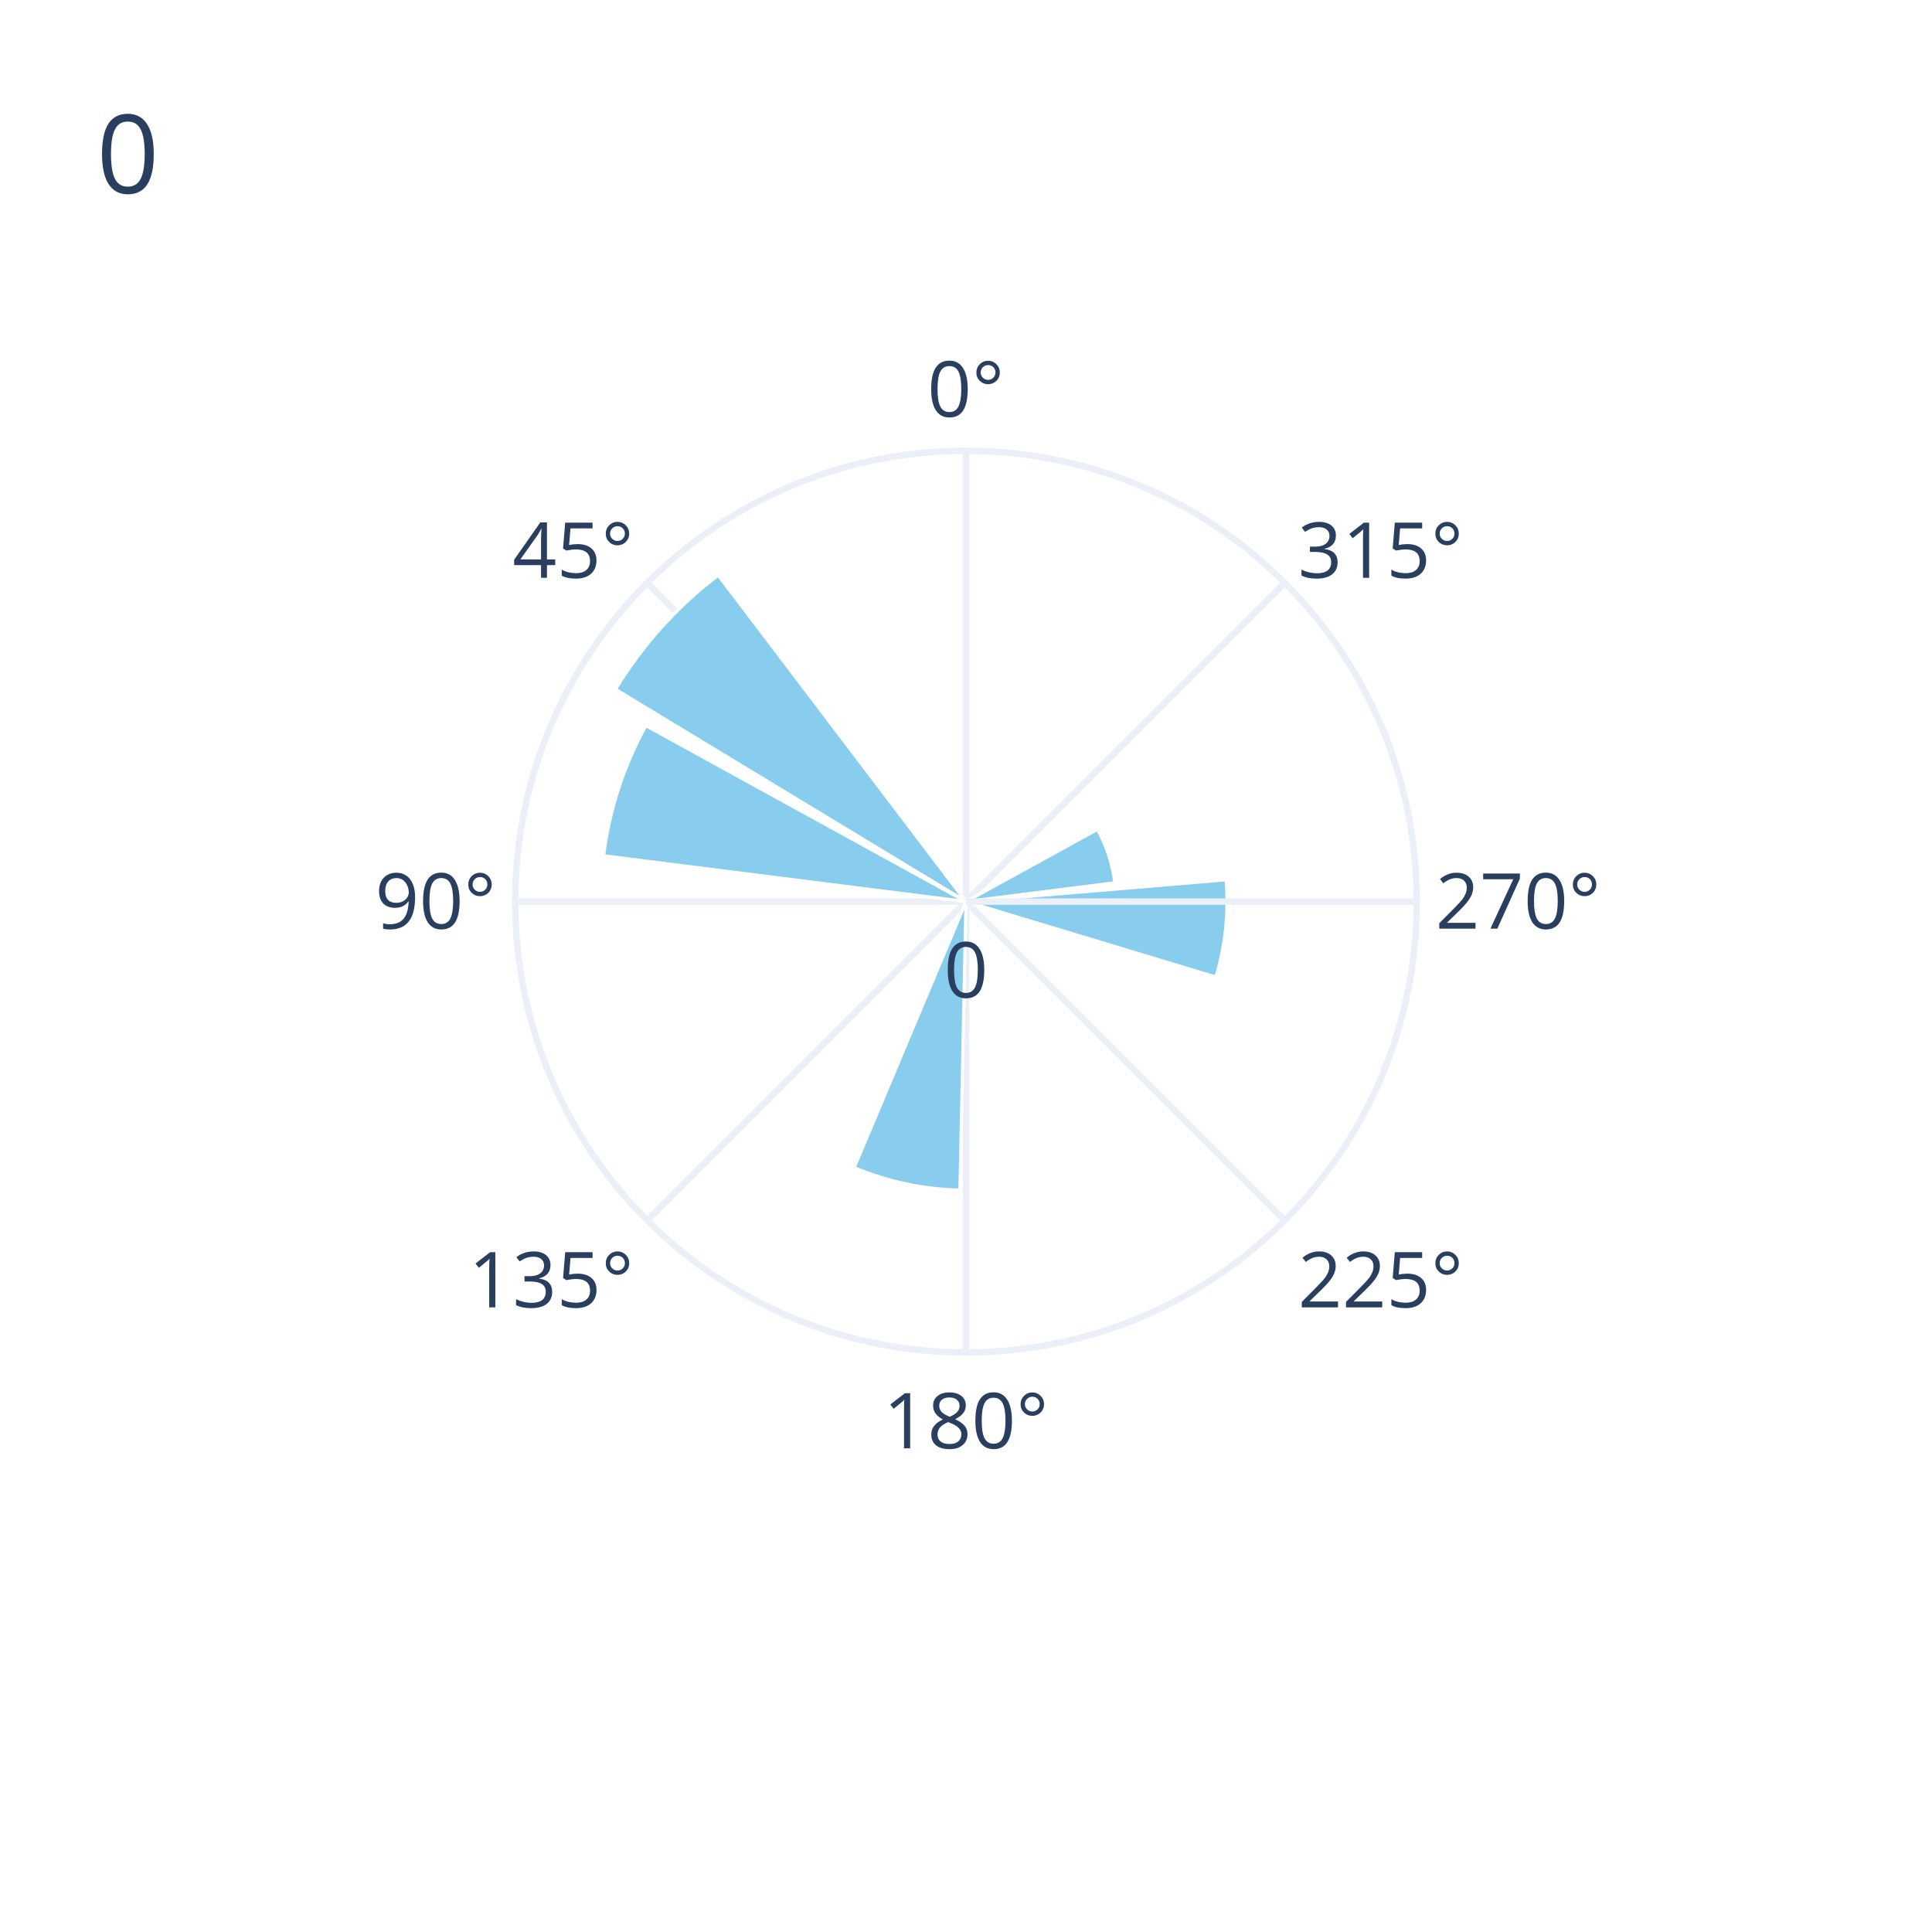
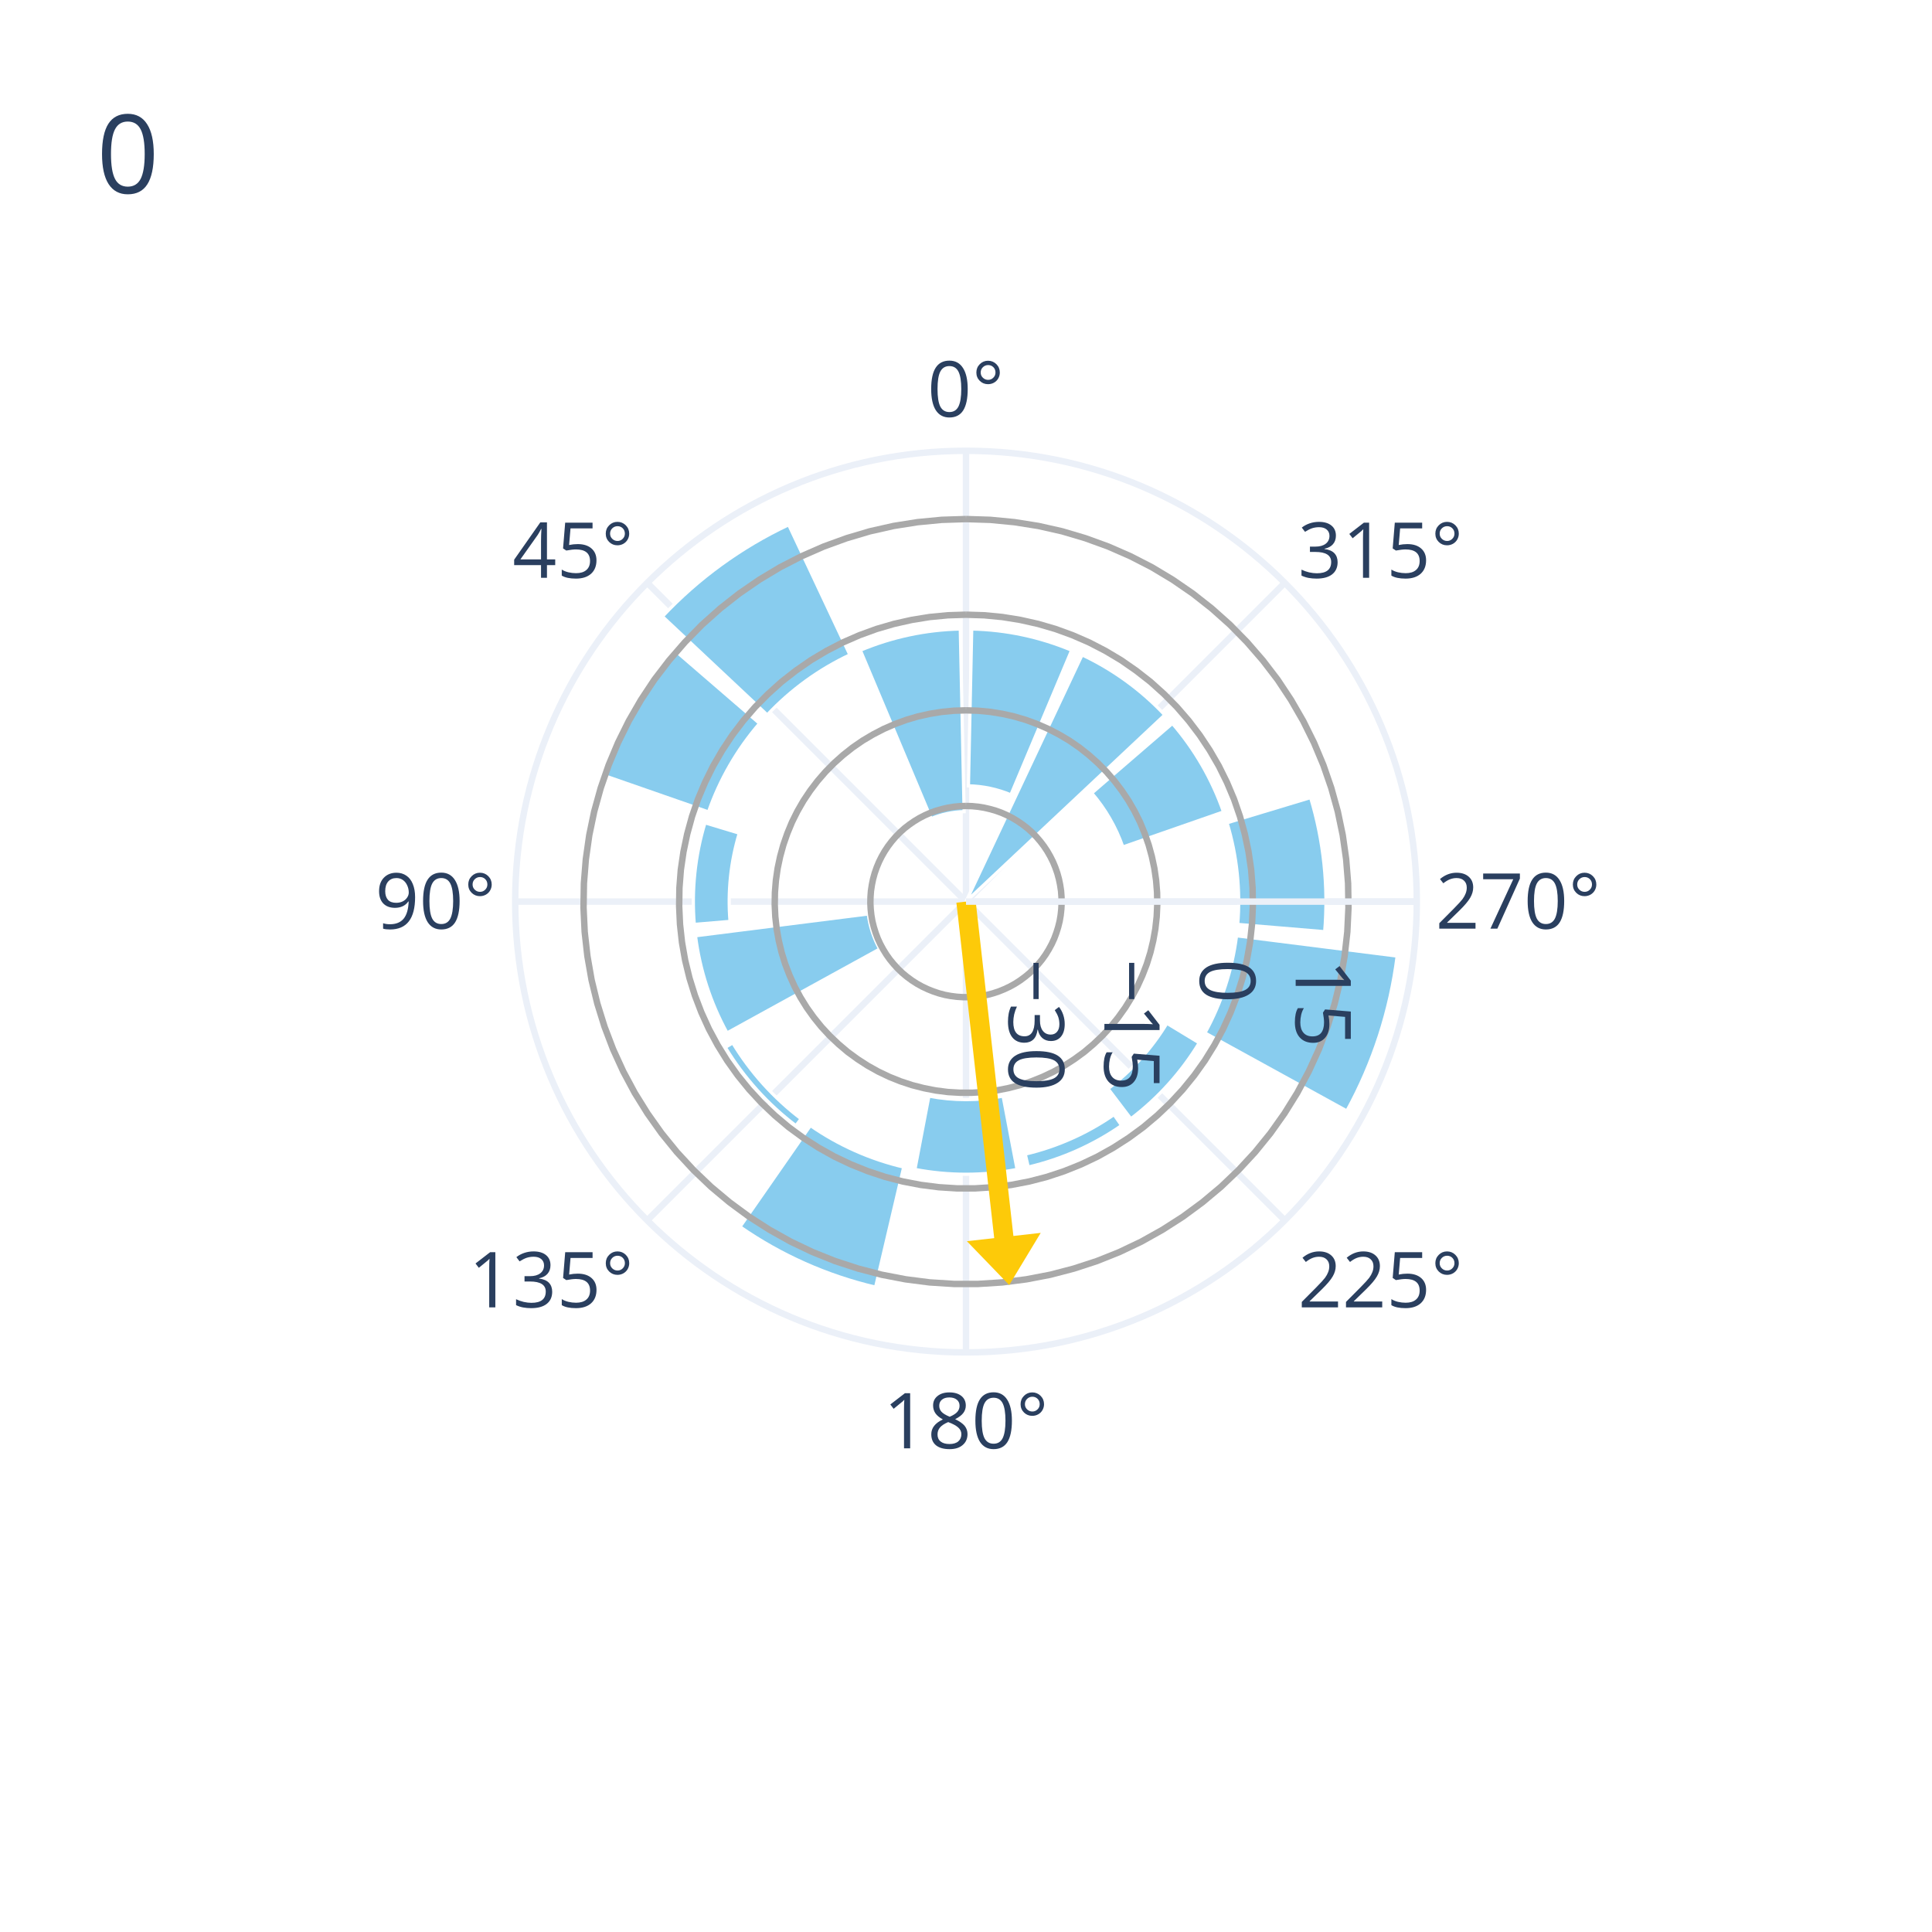
<svg xmlns="http://www.w3.org/2000/svg" class="main-svg" width="300" height="300" style="" viewBox="0 0 300 300">
  <rect x="0" y="0" width="300" height="300" style="fill: rgb(255, 255, 255); fill-opacity: 1;" />
-   <defs id="defs-2bf15c">
+   <defs id="defs-cdd9be">
    <g class="clips">
-       <clipPath id="clip2bf15cpolar-for-traces">
+       <clipPath id="clipcdd9bepolar-for-traces">
        <path d="M70,0A70,70 0,1,0 -70,-8.572527594031473e-15A70,70 0,1,0 70,1.7145055188062946e-14Z" transform="translate(70,70)" />
      </clipPath>
    </g>
    <g class="gradients" />
    <g class="patterns" />
  </defs>
  <g class="bglayer" />
  <g class="layer-below">
    <g class="imagelayer" />
    <g class="shapelayer" />
  </g>
  <g class="cartesianlayer" />
  <g class="polarlayer">
    <g class="polar">
      <g class="polarsublayer draglayer" />
      <g class="polarsublayer plotbg">
        <path d="M70,0A70,70 0,1,0 -70,-8.572527594031473e-15A70,70 0,1,0 70,1.7145055188062946e-14Z" transform="translate(150,140)" style="fill: rgb(255, 255, 255); fill-opacity: 1;" />
      </g>
      <g class="polarsublayer backplot">
        <g class="maplayer" />
      </g>
      <g class="polarsublayer angular-grid" style="fill: none;">
        <path class="angularaxisgrid" d="M150,140L150,70" style="stroke: rgb(235, 240, 248); stroke-opacity: 1; stroke-width: 1px;" />
        <path class="angularaxisgrid" d="M150,140L100.503,90.503" style="stroke: rgb(235, 240, 248); stroke-opacity: 1; stroke-width: 1px;" />
        <path class="angularaxisgrid" d="M150,140L80,140" style="stroke: rgb(235, 240, 248); stroke-opacity: 1; stroke-width: 1px;" />
        <path class="angularaxisgrid" d="M150,140L100.503,189.497" style="stroke: rgb(235, 240, 248); stroke-opacity: 1; stroke-width: 1px;" />
        <path class="angularaxisgrid" d="M150,140L150,210" style="stroke: rgb(235, 240, 248); stroke-opacity: 1; stroke-width: 1px;" />
        <path class="angularaxisgrid" d="M150,140L199.497,189.497" style="stroke: rgb(235, 240, 248); stroke-opacity: 1; stroke-width: 1px;" />
        <path class="angularaxisgrid" d="M150,140L220,140" style="stroke: rgb(235, 240, 248); stroke-opacity: 1; stroke-width: 1px;" />
        <path class="angularaxisgrid" d="M150,140L199.497,90.503" style="stroke: rgb(235, 240, 248); stroke-opacity: 1; stroke-width: 1px;" />
      </g>
      <g class="polarsublayer radial-grid" display="none" style="fill: none;" />
      <g class="polarsublayer frontplot" transform="translate(80,70)">
        <g class="barlayer">
-           <g class="trace bars" clip-path="url(#clip2bf15cpolar-for-traces)" style="opacity: 1;">
+           <g class="trace bars" clip-path="url(#clipcdd9bepolar-for-traces)" style="opacity: 1;">
            <g class="points">
              <g class="point" style="vector-effect: none; stroke-miterlimit: 2;">
-                 <path d="M0,0Z" style="opacity: 1; stroke-width: 0.5px; fill: rgb(136, 204, 238); fill-opacity: 1; stroke: rgb(255, 255, 255); stroke-opacity: 1;" />
-               </g>
-               <g class="point" style="vector-effect: none; stroke-miterlimit: 2;">
-                 <path d="M0,0Z" style="opacity: 1; stroke-width: 0.5px; fill: rgb(136, 204, 238); fill-opacity: 1; stroke: rgb(255, 255, 255); stroke-opacity: 1;" />
-               </g>
-               <g class="point" style="vector-effect: none; stroke-miterlimit: 2;">
-                 <path d="M0,0Z" style="opacity: 1; stroke-width: 0.5px; fill: rgb(136, 204, 238); fill-opacity: 1; stroke: rgb(255, 255, 255); stroke-opacity: 1;" />
-               </g>
-               <g class="point" style="vector-effect: none; stroke-miterlimit: 2;">
-                 <path d="M0,0Z" style="opacity: 1; stroke-width: 0.5px; fill: rgb(136, 204, 238); fill-opacity: 1; stroke: rgb(255, 255, 255); stroke-opacity: 1;" />
-               </g>
-               <g class="point" style="vector-effect: none; stroke-miterlimit: 2;">
-                 <path d="M0,0Z" style="opacity: 1; stroke-width: 0.5px; fill: rgb(136, 204, 238); fill-opacity: 1; stroke: rgb(255, 255, 255); stroke-opacity: 1;" />
-               </g>
-               <g class="point" style="vector-effect: none; stroke-miterlimit: 2;">
-                 <path d="M0,0Z" style="opacity: 1; stroke-width: 0.5px; fill: rgb(136, 204, 238); fill-opacity: 1; stroke: rgb(255, 255, 255); stroke-opacity: 1;" />
-               </g>
-               <g class="point" style="vector-effect: none; stroke-miterlimit: 2;">
-                 <path d="M70,70L52.634,111.311A44.813,44.813 0,0,0 69.062,114.803L70,70A0,0 0,0,1 70,70Z" style="opacity: 1; stroke-width: 0.5px; fill: rgb(136, 204, 238); fill-opacity: 1; stroke: rgb(255, 255, 255); stroke-opacity: 1;" />
-               </g>
-               <g class="point" style="vector-effect: none; stroke-miterlimit: 2;">
-                 <path d="M0,0Z" style="opacity: 1; stroke-width: 0.5px; fill: rgb(136, 204, 238); fill-opacity: 1; stroke: rgb(255, 255, 255); stroke-opacity: 1;" />
-               </g>
-               <g class="point" style="vector-effect: none; stroke-miterlimit: 2;">
-                 <path d="M70,70L31.526,19.312A63.636,63.636 0,0,0 15.568,37.035L70,70A0,0 0,0,1 70,70Z" style="opacity: 1; stroke-width: 0.5px; fill: rgb(136, 204, 238); fill-opacity: 1; stroke: rgb(255, 255, 255); stroke-opacity: 1;" />
-               </g>
-               <g class="point" style="vector-effect: none; stroke-miterlimit: 2;">
-                 <path d="M0,0Z" style="opacity: 1; stroke-width: 0.5px; fill: rgb(136, 204, 238); fill-opacity: 1; stroke: rgb(255, 255, 255); stroke-opacity: 1;" />
-               </g>
-               <g class="point" style="vector-effect: none; stroke-miterlimit: 2;">
-                 <path d="M70,70L20.289,42.671A56.728,56.728 0,0,0 13.719,62.89L70,70A0,0 0,0,1 70,70Z" style="opacity: 1; stroke-width: 0.5px; fill: rgb(136, 204, 238); fill-opacity: 1; stroke: rgb(255, 255, 255); stroke-opacity: 1;" />
-               </g>
-               <g class="point" style="vector-effect: none; stroke-miterlimit: 2;">
-                 <path d="M0,0Z" style="opacity: 1; stroke-width: 0.5px; fill: rgb(136, 204, 238); fill-opacity: 1; stroke: rgb(255, 255, 255); stroke-opacity: 1;" />
-               </g>
-               <g class="point" style="vector-effect: none; stroke-miterlimit: 2;">
-                 <path d="M70,70L108.807,81.717A40.538,40.538 0,0,0 110.395,66.608L70,70A0,0 0,0,1 70,70Z" style="opacity: 1; stroke-width: 0.5px; fill: rgb(136, 204, 238); fill-opacity: 1; stroke: rgb(255, 255, 255); stroke-opacity: 1;" />
-               </g>
-               <g class="point" style="vector-effect: none; stroke-miterlimit: 2;">
-                 <path d="M0,0Z" style="opacity: 1; stroke-width: 0.5px; fill: rgb(136, 204, 238); fill-opacity: 1; stroke: rgb(255, 255, 255); stroke-opacity: 1;" />
-               </g>
-               <g class="point" style="vector-effect: none; stroke-miterlimit: 2;">
-                 <path d="M70,70L93.117,67.08A23.301,23.301 0,0,0 90.419,58.775L70,70A0,0 0,0,1 70,70Z" style="opacity: 1; stroke-width: 0.5px; fill: rgb(136, 204, 238); fill-opacity: 1; stroke: rgb(255, 255, 255); stroke-opacity: 1;" />
+                 <path d="M70,70L100.865,41.016A42.34,42.34 0,0,0 88.028,31.689L70,70A0,0 0,0,1 70,70Z" style="opacity: 1; stroke-width: 0.5px; fill: rgb(136, 204, 238); fill-opacity: 1; stroke: rgb(255, 255, 255); stroke-opacity: 1;" />
+               </g>
+               <g class="point" style="vector-effect: none; stroke-miterlimit: 2;">
+                 <path d="M54.823,71.917L27.993,75.307A42.34,42.34 0,0,0 32.897,90.398L56.594,77.37A15.298,15.298 0,0,1 54.823,71.917Z" style="opacity: 1; stroke-width: 0.5px; fill: rgb(136, 204, 238); fill-opacity: 1; stroke: rgb(255, 255, 255); stroke-opacity: 1;" />
+               </g>
+               <g class="point" style="vector-effect: none; stroke-miterlimit: 2;">
+                 <path d="M107.103,90.398L129.138,102.511A67.485,67.485 0,0,0 136.953,78.458L112.007,75.307A42.34,42.34 0,0,1 107.103,90.398Z" style="opacity: 1; stroke-width: 0.5px; fill: rgb(136, 204, 238); fill-opacity: 1; stroke: rgb(255, 255, 255); stroke-opacity: 1;" />
+               </g>
+               <g class="point" style="vector-effect: none; stroke-miterlimit: 2;">
+                 <path d="M69.707,56.031L69.113,27.669A42.34,42.34 0,0,0 53.592,30.968L64.586,57.12A13.972,13.972 0,0,1 69.707,56.031Z" style="opacity: 1; stroke-width: 0.5px; fill: rgb(136, 204, 238); fill-opacity: 1; stroke: rgb(255, 255, 255); stroke-opacity: 1;" />
+               </g>
+               <g class="point" style="vector-effect: none; stroke-miterlimit: 2;">
+                 <path d="M92.049,99.049L95.599,103.725A42.34,42.34 0,0,0 106.217,91.934L101.194,88.892A36.469,36.469 0,0,1 92.049,99.049Z" style="opacity: 1; stroke-width: 0.5px; fill: rgb(136, 204, 238); fill-opacity: 1; stroke: rgb(255, 255, 255); stroke-opacity: 1;" />
+               </g>
+               <g class="point" style="vector-effect: none; stroke-miterlimit: 2;">
+                 <path d="M34.801,59.373L29.467,57.762A42.34,42.34 0,0,0 27.808,73.543L33.361,73.077A36.768,36.768 0,0,1 34.801,59.373Z" style="opacity: 1; stroke-width: 0.5px; fill: rgb(136, 204, 238); fill-opacity: 1; stroke: rgb(255, 255, 255); stroke-opacity: 1;" />
+               </g>
+               <g class="point" style="vector-effect: none; stroke-miterlimit: 2;">
+                 <path d="M76.967,53.425L86.408,30.968A42.34,42.34 0,0,0 70.887,27.669L70.377,52.024A17.98,17.98 0,0,1 76.967,53.425Z" style="opacity: 1; stroke-width: 0.5px; fill: rgb(136, 204, 238); fill-opacity: 1; stroke: rgb(255, 255, 255); stroke-opacity: 1;" />
+               </g>
+               <g class="point" style="vector-effect: none; stroke-miterlimit: 2;">
+                 <path d="M33.783,91.934L32.627,92.634A43.692,43.692 0,0,0 43.584,104.802L44.401,103.725A42.34,42.34 0,0,1 33.783,91.934Z" style="opacity: 1; stroke-width: 0.5px; fill: rgb(136, 204, 238); fill-opacity: 1; stroke: rgb(255, 255, 255); stroke-opacity: 1;" />
+               </g>
+               <g class="point" style="vector-effect: none; stroke-miterlimit: 2;">
+                 <path d="M37.948,42.334L24.883,31.056A59.6,59.6 0,0,0 13.715,50.4L30.015,56.076A42.34,42.34 0,0,1 37.948,42.334Z" style="opacity: 1; stroke-width: 0.5px; fill: rgb(136, 204, 238); fill-opacity: 1; stroke: rgb(255, 255, 255); stroke-opacity: 1;" />
+               </g>
+               <g class="point" style="vector-effect: none; stroke-miterlimit: 2;">
+                 <path d="M45.836,104.768L34.903,120.498A61.497,61.497 0,0,0 55.957,129.872L60.332,111.222A42.34,42.34 0,0,1 45.836,104.768Z" style="opacity: 1; stroke-width: 0.5px; fill: rgb(136, 204, 238); fill-opacity: 1; stroke: rgb(255, 255, 255); stroke-opacity: 1;" />
+               </g>
+               <g class="point" style="vector-effect: none; stroke-miterlimit: 2;">
+                 <path d="M64.238,100.204L62.066,111.591A42.34,42.34 0,0,0 77.934,111.591L75.762,100.204A30.748,30.748 0,0,1 64.238,100.204Z" style="opacity: 1; stroke-width: 0.5px; fill: rgb(136, 204, 238); fill-opacity: 1; stroke: rgb(255, 255, 255); stroke-opacity: 1;" />
+               </g>
+               <g class="point" style="vector-effect: none; stroke-miterlimit: 2;">
+                 <path d="M112.192,73.543L125.699,74.677A55.896,55.896 0,0,0 123.51,53.844L110.533,57.762A42.34,42.34 0,0,1 112.192,73.543Z" style="opacity: 1; stroke-width: 0.5px; fill: rgb(136, 204, 238); fill-opacity: 1; stroke: rgb(255, 255, 255); stroke-opacity: 1;" />
+               </g>
+               <g class="point" style="vector-effect: none; stroke-miterlimit: 2;">
+                 <path d="M51.972,31.689L42.465,11.484A64.671,64.671 0,0,0 22.857,25.73L39.135,41.016A42.34,42.34 0,0,1 51.972,31.689Z" style="opacity: 1; stroke-width: 0.5px; fill: rgb(136, 204, 238); fill-opacity: 1; stroke: rgb(255, 255, 255); stroke-opacity: 1;" />
+               </g>
+               <g class="point" style="vector-effect: none; stroke-miterlimit: 2;">
+                 <path d="M79.197,109.211L79.668,111.222A42.34,42.34 0,0,0 94.164,104.768L92.986,103.072A40.276,40.276 0,0,1 79.197,109.211Z" style="opacity: 1; stroke-width: 0.5px; fill: rgb(136, 204, 238); fill-opacity: 1; stroke: rgb(255, 255, 255); stroke-opacity: 1;" />
+               </g>
+               <g class="point" style="vector-effect: none; stroke-miterlimit: 2;">
+                 <path d="M94.353,61.519L109.985,56.076A42.34,42.34 0,0,0 102.052,42.334L89.521,53.15A25.787,25.787 0,0,1 94.353,61.519Z" style="opacity: 1; stroke-width: 0.5px; fill: rgb(136, 204, 238); fill-opacity: 1; stroke: rgb(255, 255, 255); stroke-opacity: 1;" />
              </g>
            </g>
          </g>
        </g>
        <g class="scatterlayer">
-           <g class="trace scatter traced95acb" style="stroke-miterlimit: 2; opacity: 1;">
-             <g class="fills" clip-path="url(#clip2bf15cpolar-for-traces)" />
-             <g class="errorbars" />
-             <g class="lines">
-               <path class="js-line" d="M70,70L70,70" clip-path="url(#clip2bf15cpolar-for-traces)" style="vector-effect: none; fill: none; stroke: rgb(253, 202, 9); stroke-opacity: 1; stroke-width: 3px; opacity: 1;" />
-             </g>
-             <g class="points" clip-path="url(#clip2bf15cpolar-for-traces)" />
-             <g class="text" clip-path="url(#clip2bf15cpolar-for-traces)" />
-           </g>
-           <g class="trace scatter trace794e72" style="stroke-miterlimit: 2; opacity: 1;">
-             <g class="fills" clip-path="url(#clip2bf15cpolar-for-traces)" />
+           <g class="trace scatter trace6a3888" style="stroke-miterlimit: 2; opacity: 1;">
+             <g class="fills" clip-path="url(#clipcdd9bepolar-for-traces)" />
+             <g class="errorbars" />
+             <g class="lines">
+               <path class="js-line" d="M70,70L70,70L70,70L70,70L70,70L70,70L70,70L70,70L70,70L70,70L70,70L70,70L70,70L70,70L70,70L70,70L70,70L70,70L70,70L70,70L70,70L70,70L70,70L70,70L70,70L70,70L70,70L70,70L70,70L70,70L70,70L70,70L70,70L70,70L70,70L70,70L70,70L70,70L70,70L70,70L70,70L70,70L70,70L70,70L70,70L70,70L70,70L70,70L70,70L70,70L70,70L70,70L70,70L70,70L70,70L70,70L70,70L70,70L70,70L70,70L70,70L70,70L70,70L70,70L70,70L70,70L70,70L70,70L70,70L70,70L70,70L70,70L70,70L70,70L70,70L70,70L70,70L70,70L70,70L70,70L70,70L70,70L70,70L70,70L70,70L70,70L70,70L70,70L70,70L70,70L70,70L70,70L70,70L70,70L70,70L70,70L70,70L70,70L70,70L70,70" clip-path="url(#clipcdd9bepolar-for-traces)" style="vector-effect: none; fill: none; stroke: rgb(169, 169, 169); stroke-opacity: 1; stroke-width: 1px; opacity: 1;" />
+             </g>
+             <g class="points" clip-path="url(#clipcdd9bepolar-for-traces)" />
+             <g class="text" clip-path="url(#clipcdd9bepolar-for-traces)" />
+           </g>
+           <g class="trace scatter trace2d6be0" style="stroke-miterlimit: 2; opacity: 1;">
+             <g class="fills" clip-path="url(#clipcdd9bepolar-for-traces)" />
+             <g class="errorbars" />
+             <g class="lines">
+               <path class="js-line" d="M70,55.15L69.06,55.18L68.12,55.27L67.19,55.42L66.27,55.63L65.37,55.89L64.48,56.21L63.62,56.59L62.78,57.02L61.97,57.51L61.2,58.04L60.45,58.62L59.75,59.25L59.09,59.92L58.47,60.64L57.9,61.39L57.38,62.17L56.91,62.99L56.49,63.83L56.13,64.7L55.82,65.59L55.57,66.5L55.38,67.42L55.24,68.35L55.17,69.29L55.15,70.24L55.2,71.18L55.3,72.11L55.46,73.04L55.69,73.96L55.97,74.86L56.3,75.74L56.69,76.59L57.14,77.42L57.64,78.23L58.18,78.99L58.78,79.72L59.42,80.42L60.1,81.07L60.82,81.67L61.58,82.23L62.37,82.74L63.2,83.2L64.05,83.6L64.92,83.95L65.82,84.25L66.73,84.49L67.65,84.66L68.59,84.78L69.53,84.84L70.47,84.84L71.41,84.78L72.35,84.66L73.27,84.49L74.18,84.25L75.08,83.95L75.95,83.6L76.8,83.2L77.63,82.74L78.42,82.23L79.18,81.67L79.9,81.07L80.58,80.42L81.22,79.72L81.82,78.99L82.36,78.23L82.86,77.42L83.31,76.59L83.7,75.74L84.03,74.86L84.31,73.96L84.54,73.04L84.7,72.11L84.8,71.18L84.85,70.24L84.83,69.29L84.76,68.35L84.62,67.42L84.43,66.5L84.18,65.59L83.87,64.7L83.51,63.83L83.09,62.99L82.62,62.17L82.1,61.39L81.53,60.64L80.91,59.92L80.25,59.25L79.55,58.62L78.8,58.04L78.03,57.51L77.22,57.02L76.38,56.59L75.52,56.21L74.63,55.89L73.73,55.63L72.81,55.42L71.88,55.27L70.94,55.18L70,55.15" clip-path="url(#clipcdd9bepolar-for-traces)" style="vector-effect: none; fill: none; stroke: rgb(169, 169, 169); stroke-opacity: 1; stroke-width: 1px; opacity: 1;" />
+             </g>
+             <g class="points" clip-path="url(#clipcdd9bepolar-for-traces)" />
+             <g class="text" clip-path="url(#clipcdd9bepolar-for-traces)" />
+           </g>
+           <g class="trace scatter trace18d688" style="stroke-miterlimit: 2; opacity: 1;">
+             <g class="fills" clip-path="url(#clipcdd9bepolar-for-traces)" />
+             <g class="errorbars" />
+             <g class="lines">
+               <path class="js-line" d="M70,40.3L68.12,40.36L66.24,40.54L64.38,40.84L62.54,41.25L60.73,41.78L58.96,42.43L57.24,43.18L55.56,44.05L53.94,45.01L52.39,46.08L50.91,47.25L49.5,48.51L48.18,49.85L46.95,51.27L45.81,52.77L44.76,54.34L43.82,55.97L42.98,57.66L42.26,59.4L41.64,61.18L41.14,63L40.75,64.84L40.48,66.71L40.33,68.59L40.3,70.47L40.39,72.35L40.6,74.23L40.93,76.08L41.37,77.91L41.93,79.71L42.61,81.47L43.39,83.19L44.28,84.85L45.27,86.45L46.37,87.99L47.55,89.45L48.83,90.83L50.2,92.13L51.64,93.35L53.16,94.46L54.74,95.48L56.39,96.4L58.09,97.21L59.84,97.91L61.63,98.5L63.46,98.97L65.31,99.33L67.18,99.57L69.06,99.68L70.94,99.68L72.82,99.57L74.69,99.33L76.54,98.97L78.37,98.5L80.16,97.91L81.91,97.21L83.61,96.4L85.26,95.48L86.84,94.46L88.36,93.35L89.8,92.13L91.17,90.83L92.45,89.45L93.63,87.99L94.73,86.45L95.72,84.85L96.61,83.19L97.39,81.47L98.07,79.71L98.63,77.91L99.07,76.08L99.4,74.23L99.61,72.35L99.7,70.47L99.67,68.59L99.52,66.71L99.25,64.84L98.86,63L98.36,61.18L97.74,59.4L97.02,57.66L96.18,55.97L95.24,54.34L94.19,52.77L93.05,51.27L91.82,49.85L90.5,48.51L89.09,47.25L87.61,46.08L86.06,45.01L84.44,44.05L82.76,43.18L81.04,42.43L79.27,41.78L77.46,41.25L75.62,40.84L73.76,40.54L71.88,40.36L70,40.3" clip-path="url(#clipcdd9bepolar-for-traces)" style="vector-effect: none; fill: none; stroke: rgb(169, 169, 169); stroke-opacity: 1; stroke-width: 1px; opacity: 1;" />
+             </g>
+             <g class="points" clip-path="url(#clipcdd9bepolar-for-traces)" />
+             <g class="text" clip-path="url(#clipcdd9bepolar-for-traces)" />
+           </g>
+           <g class="trace scatter tracec39980" style="stroke-miterlimit: 2; opacity: 1;">
+             <g class="fills" clip-path="url(#clipcdd9bepolar-for-traces)" />
+             <g class="errorbars" />
+             <g class="lines">
+               <path class="js-line" d="M70,25.45L67.17,25.54L64.36,25.81L61.57,26.26L58.81,26.88L56.1,27.67L53.44,28.64L50.85,29.77L48.34,31.07L45.91,32.52L43.59,34.13L41.36,35.87L39.26,37.76L37.27,39.77L35.42,41.91L33.71,44.16L32.15,46.51L30.73,48.96L29.48,51.49L28.38,54.1L27.46,56.77L26.71,59.5L26.13,62.26L25.72,65.06L25.5,67.88L25.46,70.71L25.59,73.53L25.9,76.34L26.39,79.12L27.06,81.87L27.9,84.57L28.91,87.21L30.08,89.78L31.42,92.27L32.91,94.68L34.55,96.98L36.33,99.17L38.25,101.25L40.3,103.2L42.46,105.02L44.74,106.69L47.12,108.22L49.59,109.6L52.14,110.81L54.76,111.86L57.45,112.75L60.19,113.46L62.96,113.99L65.77,114.35L68.59,114.53L71.41,114.53L74.23,114.35L77.04,113.99L79.81,113.46L82.55,112.75L85.24,111.86L87.86,110.81L90.41,109.6L92.88,108.22L95.26,106.69L97.54,105.02L99.7,103.2L101.75,101.25L103.67,99.17L105.45,96.98L107.09,94.68L108.58,92.27L109.92,89.78L111.09,87.21L112.1,84.57L112.94,81.87L113.61,79.12L114.1,76.34L114.41,73.53L114.54,70.71L114.5,67.88L114.28,65.06L113.87,62.26L113.29,59.5L112.54,56.77L111.62,54.1L110.52,51.49L109.27,48.96L107.85,46.51L106.29,44.16L104.58,41.91L102.73,39.77L100.74,37.76L98.64,35.87L96.41,34.13L94.09,32.52L91.66,31.07L89.15,29.77L86.56,28.64L83.9,27.67L81.19,26.88L78.43,26.26L75.64,25.81L72.83,25.54L70,25.45" clip-path="url(#clipcdd9bepolar-for-traces)" style="vector-effect: none; fill: none; stroke: rgb(169, 169, 169); stroke-opacity: 1; stroke-width: 1px; opacity: 1;" />
+             </g>
+             <g class="points" clip-path="url(#clipcdd9bepolar-for-traces)" />
+             <g class="text" clip-path="url(#clipcdd9bepolar-for-traces)" />
+           </g>
+           <g class="trace scatter trace073f32" style="stroke-miterlimit: 2; opacity: 1;">
+             <g class="fills" clip-path="url(#clipcdd9bepolar-for-traces)" />
+             <g class="errorbars" />
+             <g class="lines">
+               <path class="js-line" d="M70,10.6L66.23,10.72L62.48,11.08L58.76,11.67L55.08,12.5L51.47,13.57L47.92,14.86L44.47,16.37L41.12,18.09L37.89,20.03L34.78,22.17L31.82,24.5L29.01,27.01L26.37,29.7L23.9,32.55L21.61,35.54L19.53,38.68L17.64,41.95L15.97,45.32L14.51,48.8L13.28,52.36L12.27,56L11.5,59.69L10.97,63.42L10.67,67.17L10.61,70.94L10.79,74.71L11.21,78.45L11.86,82.17L12.75,85.83L13.87,89.43L15.21,92.95L16.78,96.38L18.56,99.7L20.55,102.9L22.73,105.97L25.11,108.9L27.67,111.67L30.39,114.27L33.28,116.69L36.32,118.93L39.49,120.96L42.78,122.8L46.18,124.42L49.68,125.82L53.27,126.99L56.91,127.94L60.61,128.65L64.35,129.13L68.12,129.37L71.88,129.37L75.65,129.13L79.39,128.65L83.09,127.94L86.73,126.99L90.32,125.82L93.82,124.42L97.22,122.8L100.51,120.96L103.68,118.93L106.72,116.69L109.61,114.27L112.33,111.67L114.89,108.9L117.27,105.97L119.45,102.9L121.44,99.7L123.22,96.38L124.79,92.95L126.13,89.43L127.25,85.83L128.14,82.17L128.79,78.45L129.21,74.71L129.39,70.94L129.33,67.17L129.03,63.42L128.5,59.69L127.73,56L126.72,52.36L125.49,48.8L124.03,45.32L122.36,41.95L120.47,38.68L118.39,35.54L116.1,32.55L113.63,29.7L110.99,27.01L108.18,24.5L105.22,22.17L102.11,20.03L98.88,18.09L95.53,16.37L92.08,14.86L88.53,13.57L84.92,12.5L81.24,11.67L77.52,11.08L73.77,10.72L70,10.6" clip-path="url(#clipcdd9bepolar-for-traces)" style="vector-effect: none; fill: none; stroke: rgb(169, 169, 169); stroke-opacity: 1; stroke-width: 1px; opacity: 1;" />
+             </g>
+             <g class="points" clip-path="url(#clipcdd9bepolar-for-traces)" />
+             <g class="text" clip-path="url(#clipcdd9bepolar-for-traces)" />
+           </g>
+           <g class="trace scatter traced008bc" style="stroke-miterlimit: 2; opacity: 1;">
+             <g class="fills" clip-path="url(#clipcdd9bepolar-for-traces)" />
+             <g class="errorbars" />
+             <g class="lines">
+               <path class="js-line" d="M70,70L76.15,124.57" clip-path="url(#clipcdd9bepolar-for-traces)" style="vector-effect: none; fill: none; stroke: rgb(253, 202, 9); stroke-opacity: 1; stroke-width: 3px; opacity: 1;" />
+             </g>
+             <g class="points" clip-path="url(#clipcdd9bepolar-for-traces)" />
+             <g class="text" clip-path="url(#clipcdd9bepolar-for-traces)" />
+           </g>
+           <g class="trace scatter tracef85adf" style="stroke-miterlimit: 2; opacity: 1;">
+             <g class="fills" clip-path="url(#clipcdd9bepolar-for-traces)" />
            <g class="errorbars" />
            <g class="lines" />
            <g class="points">
              <path class="point" transform="translate(70,70)" d="M0,0Z" style="opacity: 1; stroke-width: 0px; fill: rgb(253, 202, 9); fill-opacity: 1;" />
-               <path class="point" transform="translate(70,70)" d="M-2.5,-5.77L-2.5,5.77L5,-3.061616997868383e-16Z" display="none" style="opacity: 1; stroke-width: 0px; fill: rgb(253, 202, 9); fill-opacity: 1;" />
+               <path class="point" transform="translate(76.15,124.57)" d="M5.454,-3.13L-6.014,-1.838L0.56,4.969Z" style="opacity: 1; stroke-width: 0px; fill: rgb(253, 202, 9); fill-opacity: 1;" />
            </g>
            <g class="text" />
-           </g>
-           <g class="trace scatter trace741620" style="stroke-miterlimit: 2; opacity: 1;">
-             <g class="fills" clip-path="url(#clip2bf15cpolar-for-traces)" />
-             <g class="errorbars" />
-             <g class="lines">
-               <path class="js-line" d="M70,70L70,70L70,70L70,70L70,70L70,70L70,70L70,70L70,70L70,70L70,70L70,70L70,70L70,70L70,70L70,70L70,70L70,70L70,70L70,70L70,70L70,70L70,70L70,70L70,70L70,70L70,70L70,70L70,70L70,70L70,70L70,70L70,70L70,70L70,70L70,70L70,70L70,70L70,70L70,70L70,70L70,70L70,70L70,70L70,70L70,70L70,70L70,70L70,70L70,70L70,70L70,70L70,70L70,70L70,70L70,70L70,70L70,70L70,70L70,70L70,70L70,70L70,70L70,70L70,70L70,70L70,70L70,70L70,70L70,70L70,70L70,70L70,70L70,70L70,70L70,70L70,70L70,70L70,70L70,70L70,70L70,70L70,70L70,70L70,70L70,70L70,70L70,70L70,70L70,70L70,70L70,70L70,70L70,70L70,70L70,70L70,70L70,70L70,70L70,70" clip-path="url(#clip2bf15cpolar-for-traces)" style="vector-effect: none; fill: none; stroke: rgb(169, 169, 169); stroke-opacity: 1; stroke-width: 1px; opacity: 1;" />
-             </g>
-             <g class="points" clip-path="url(#clip2bf15cpolar-for-traces)" />
-             <g class="text" clip-path="url(#clip2bf15cpolar-for-traces)" />
          </g>
        </g>
      </g>
      <g class="polarsublayer angular-line">
        <path d="M70,0A70,70 0,1,0 -70,-8.572527594031473e-15A70,70 0,1,0 70,1.7145055188062946e-14Z" transform="translate(150,140)" stroke-width="1" style="fill: none; stroke: rgb(235, 240, 248); stroke-opacity: 1;" />
      </g>
      <g class="polarsublayer radial-line">
        <line x1="0" y1="0" x2="70" y2="0" transform="translate(150,140)" stroke-width="1" style="fill: none; stroke: rgb(235, 240, 248); stroke-opacity: 1;" />
      </g>
      <g class="polarsublayer angular-axis">
        <g class="angularaxistick">
          <text text-anchor="middle" x="1.7757378587636624e-16" y="-5.3" transform="translate(150,70)" style="font-family: 'Open Sans', verdana, arial, sans-serif; font-size: 12px; fill: rgb(42, 63, 95); fill-opacity: 1; white-space: pre;">0°</text>
        </g>
        <g class="angularaxistick">
          <text text-anchor="end" x="-2.051" y="-0.778" transform="translate(100.5025,90.50253)" style="font-family: 'Open Sans', verdana, arial, sans-serif; font-size: 12px; fill: rgb(42, 63, 95); fill-opacity: 1; white-space: pre;">45°</text>
        </g>
        <g class="angularaxistick">
          <text text-anchor="end" x="-2.9" y="4.2" transform="translate(80,140)" style="font-family: 'Open Sans', verdana, arial, sans-serif; font-size: 12px; fill: rgb(42, 63, 95); fill-opacity: 1; white-space: pre;">90°</text>
        </g>
        <g class="angularaxistick">
          <text text-anchor="end" x="-2.051" y="13.506" transform="translate(100.5025,189.4975)" style="font-family: 'Open Sans', verdana, arial, sans-serif; font-size: 12px; fill: rgb(42, 63, 95); fill-opacity: 1; white-space: pre;">135°</text>
        </g>
        <g class="angularaxistick">
          <text text-anchor="middle" x="-5.327213576290987e-16" y="14.9" transform="translate(150,210)" style="font-family: 'Open Sans', verdana, arial, sans-serif; font-size: 12px; fill: rgb(42, 63, 95); fill-opacity: 1; white-space: pre;">180°</text>
        </g>
        <g class="angularaxistick">
          <text text-anchor="start" x="2.051" y="13.506" transform="translate(199.4975,189.4975)" style="font-family: 'Open Sans', verdana, arial, sans-serif; font-size: 12px; fill: rgb(42, 63, 95); fill-opacity: 1; white-space: pre;">225°</text>
        </g>
        <g class="angularaxistick">
          <text text-anchor="start" x="2.9" y="4.2" transform="translate(220,140)" style="font-family: 'Open Sans', verdana, arial, sans-serif; font-size: 12px; fill: rgb(42, 63, 95); fill-opacity: 1; white-space: pre;">270°</text>
        </g>
        <g class="angularaxistick">
          <text text-anchor="start" x="2.051" y="-0.778" transform="translate(199.4975,90.50253)" style="font-family: 'Open Sans', verdana, arial, sans-serif; font-size: 12px; fill: rgb(42, 63, 95); fill-opacity: 1; white-space: pre;">315°</text>
        </g>
      </g>
      <g class="polarsublayer radial-axis" transform="translate(150,140)">
        <g class="xtick">
-           <text text-anchor="middle" x="0" y="14.9" transform="" style="font-family: 'Open Sans', verdana, arial, sans-serif; font-size: 12px; fill: rgb(42, 63, 95); fill-opacity: 1; white-space: pre;">0</text>
+           <text text-anchor="start" x="0" y="14.9" transform="translate(12.64,0) rotate(90,0,8.9)" style="font-family: 'Open Sans', verdana, arial, sans-serif; font-size: 12px; fill: rgb(42, 63, 95); fill-opacity: 1; white-space: pre;">−30</text>
+         </g>
+         <g class="xtick">
+           <text text-anchor="start" x="0" y="14.9" transform="translate(27.49,0) rotate(90,0,8.9)" style="font-family: 'Open Sans', verdana, arial, sans-serif; font-size: 12px; fill: rgb(42, 63, 95); fill-opacity: 1; white-space: pre;">−15</text>
+         </g>
+         <g class="xtick">
+           <text text-anchor="start" x="0" y="14.9" transform="translate(42.34,0) rotate(90,0,8.9)" style="font-family: 'Open Sans', verdana, arial, sans-serif; font-size: 12px; fill: rgb(42, 63, 95); fill-opacity: 1; white-space: pre;">0</text>
+         </g>
+         <g class="xtick">
+           <text text-anchor="start" x="0" y="14.9" transform="translate(57.19,0) rotate(90,0,8.9)" style="font-family: 'Open Sans', verdana, arial, sans-serif; font-size: 12px; fill: rgb(42, 63, 95); fill-opacity: 1; white-space: pre;">15</text>
        </g>
      </g>
    </g>
  </g>
  <g class="smithlayer" />
  <g class="ternarylayer" />
  <g class="geolayer" />
  <g class="funnelarealayer" />
  <g class="pielayer" />
  <g class="iciclelayer" />
  <g class="treemaplayer" />
  <g class="sunburstlayer" />
  <g class="glimages" />
-   <defs id="topdefs-2bf15c">
+   <defs id="topdefs-cdd9be">
    <g class="clips" />
  </defs>
  <g class="layer-above">
    <g class="imagelayer" />
    <g class="shapelayer" />
  </g>
  <g class="infolayer">
    <g class="g-gtitle">
      <text class="gtitle" x="15" y="30" text-anchor="start" dy="0em" style="opacity: 1; font-family: 'Open Sans', verdana, arial, sans-serif; font-size: 17px; fill: rgb(42, 63, 95); fill-opacity: 1; white-space: pre;">0</text>
    </g>
    <g class="g-polartitle" />
  </g>
</svg>
